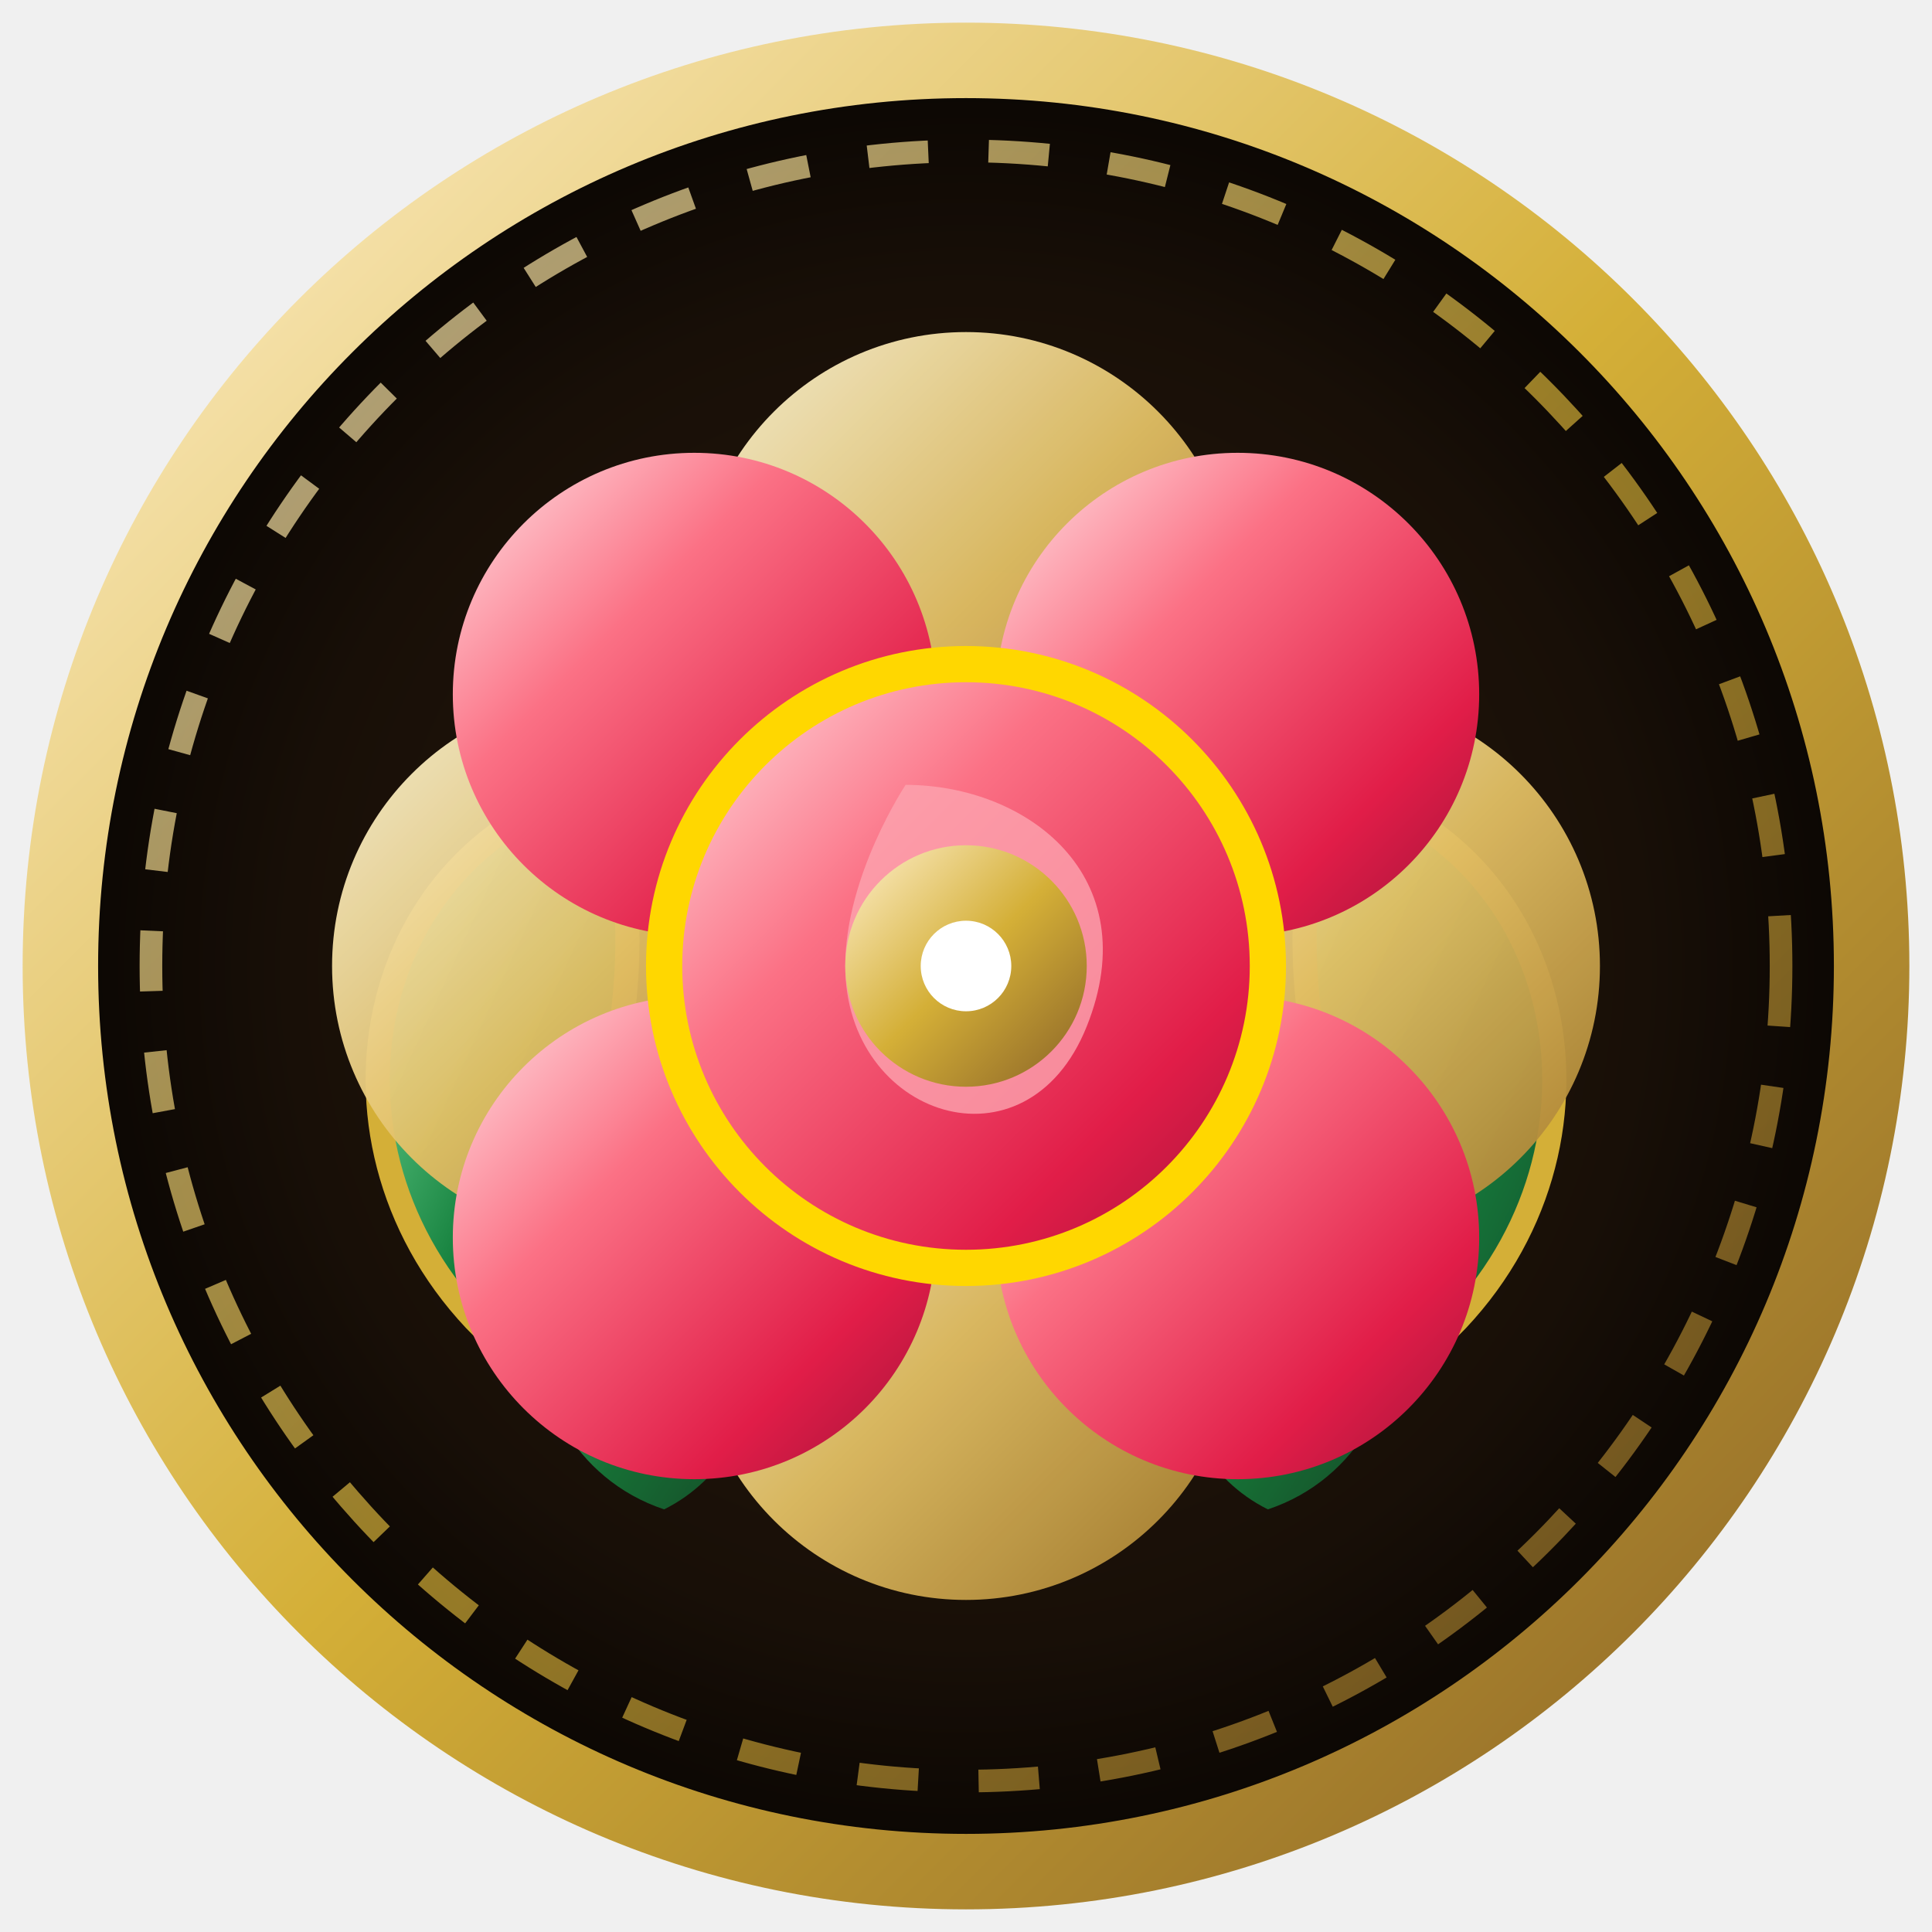
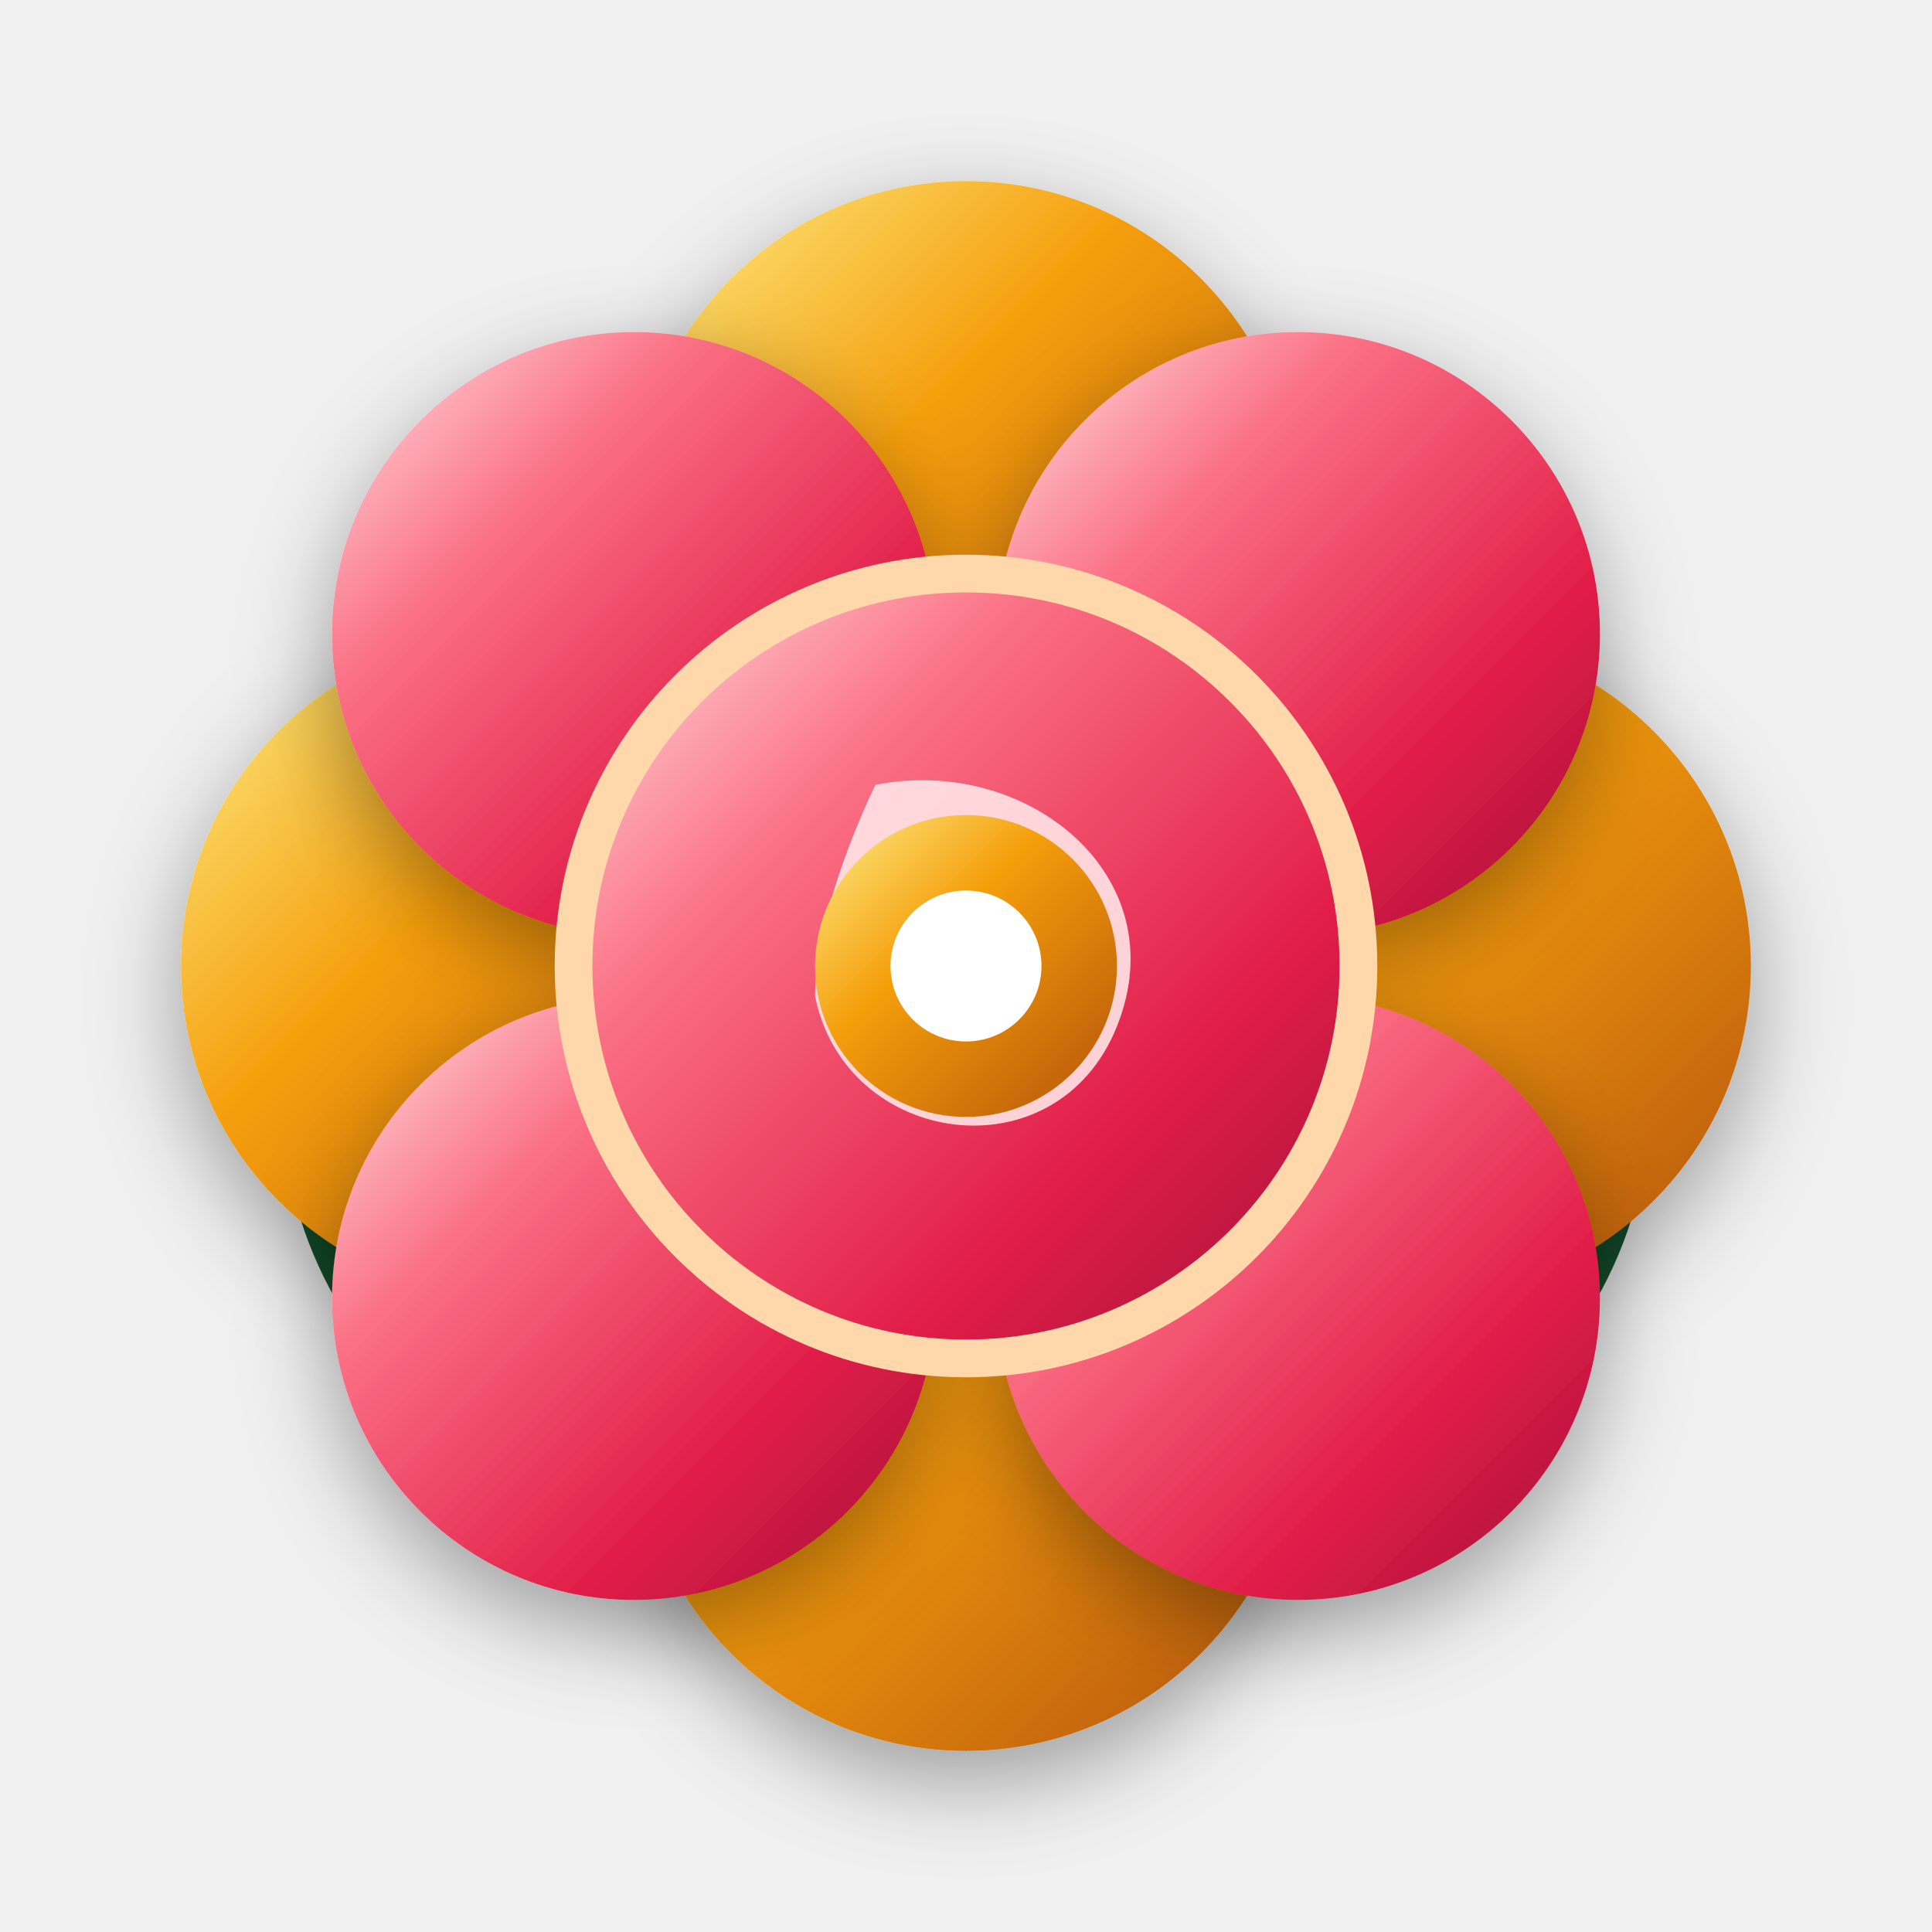
- <svg xmlns="http://www.w3.org/2000/svg" viewBox="0 0 64 64" fill="none">
+ <svg xmlns="http://www.w3.org/2000/svg" viewBox="0 0 128 128" fill="none">
  <defs>
-     <radialGradient id="bgGlow" cx="50%" cy="50%" r="50%">
-       <stop offset="0%" stop-color="#2a1a0e" />
-       <stop offset="75%" stop-color="#180f07" />
-       <stop offset="100%" stop-color="#0a0603" />
+     <radialGradient id="flowerGlow" cx="50%" cy="50%" r="50%">
+       <stop offset="0%" stop-color="#fff5eb" />
+       <stop offset="40%" stop-color="#fed7aa" />
+       <stop offset="100%" stop-color="#ea580c" />
    </radialGradient>
-     <linearGradient id="goldStem" x1="0%" y1="0%" x2="100%" y2="100%">
-       <stop offset="0%" stop-color="#fff0cc" />
-       <stop offset="50%" stop-color="#d4af37" />
-       <stop offset="100%" stop-color="#8a6327" />
-     </linearGradient>
-     <linearGradient id="rosePetal" x1="0%" y1="0%" x2="100%" y2="100%">
+     <linearGradient id="rosePink" x1="0%" y1="0%" x2="100%" y2="100%">
      <stop offset="0%" stop-color="#ffe4e6" />
-       <stop offset="35%" stop-color="#fb7185" />
-       <stop offset="75%" stop-color="#e11d48" />
+       <stop offset="30%" stop-color="#fb7185" />
+       <stop offset="70%" stop-color="#e11d48" />
      <stop offset="100%" stop-color="#9f1239" />
    </linearGradient>
-     <linearGradient id="goldPetal" x1="0%" y1="0%" x2="100%" y2="100%">
-       <stop offset="0%" stop-color="#fff8db" />
-       <stop offset="50%" stop-color="#e2bf65" />
-       <stop offset="100%" stop-color="#a3792b" />
+     <linearGradient id="warmGold" x1="0%" y1="0%" x2="100%" y2="100%">
+       <stop offset="0%" stop-color="#fef08a" />
+       <stop offset="40%" stop-color="#f59e0b" />
+       <stop offset="100%" stop-color="#b45309" />
    </linearGradient>
-     <linearGradient id="emeraldLeaf" x1="0%" y1="0%" x2="100%" y2="100%">
-       <stop offset="0%" stop-color="#86efac" />
-       <stop offset="60%" stop-color="#15803d" />
+     <linearGradient id="leafGreen" x1="0%" y1="0%" x2="100%" y2="100%">
+       <stop offset="0%" stop-color="#4ade80" />
+       <stop offset="60%" stop-color="#16a34a" />
      <stop offset="100%" stop-color="#14532d" />
    </linearGradient>
+     <filter id="popShadow" x="-20%" y="-20%" width="140%" height="140%">
+       <feDropShadow dx="0" dy="2" stdDeviation="3" flood-color="#000000" flood-opacity="0.35" />
+     </filter>
  </defs>
-   <circle cx="32" cy="32" r="30" fill="url(#bgGlow)" stroke="url(#goldStem)" stroke-width="2.5" />
-   <circle cx="32" cy="32" r="27" fill="none" stroke="url(#goldStem)" stroke-width="0.75" stroke-dasharray="2 2" opacity="0.7" />
-   <path d="M16 44C10 38 12 28 20 26C22 32 20 40 16 44Z" fill="url(#emeraldLeaf)" stroke="#d4af37" stroke-width="0.8" />
-   <path d="M48 44C54 38 52 28 44 26C42 32 44 40 48 44Z" fill="url(#emeraldLeaf)" stroke="#d4af37" stroke-width="0.8" />
-   <path d="M22 50C16 48 16 38 24 38C26 42 26 48 22 50Z" fill="url(#emeraldLeaf)" opacity="0.85" />
-   <path d="M42 50C48 48 48 38 40 38C38 42 38 48 42 50Z" fill="url(#emeraldLeaf)" opacity="0.85" />
-   <circle cx="32" cy="20" r="9" fill="url(#goldPetal)" opacity="0.95" />
-   <circle cx="32" cy="44" r="9" fill="url(#goldPetal)" opacity="0.95" />
-   <circle cx="20" cy="32" r="9" fill="url(#goldPetal)" opacity="0.95" />
-   <circle cx="44" cy="32" r="9" fill="url(#goldPetal)" opacity="0.95" />
-   <circle cx="23" cy="23" r="8" fill="url(#rosePetal)" />
-   <circle cx="41" cy="23" r="8" fill="url(#rosePetal)" />
-   <circle cx="23" cy="41" r="8" fill="url(#rosePetal)" />
-   <circle cx="41" cy="41" r="8" fill="url(#rosePetal)" />
-   <circle cx="32" cy="32" r="10" fill="url(#rosePetal)" stroke="#ffd700" stroke-width="1.2" />
-   <path d="M30 26C34 26 38 29 36 34C34 39 28 37 28 32C28 29 30 26 30 26Z" fill="#fda4af" opacity="0.8" />
-   <circle cx="32" cy="32" r="4" fill="url(#goldStem)" />
-   <circle cx="32" cy="32" r="1.5" fill="#ffffff" />
+   <path d="M28 92C14 78 18 56 38 52C42 66 38 82 28 92Z" fill="url(#leafGreen)" stroke="#14532d" stroke-width="2" />
+   <path d="M100 92C114 78 110 56 90 52C86 66 90 82 100 92Z" fill="url(#leafGreen)" stroke="#14532d" stroke-width="2" />
+   <path d="M64 116C50 110 50 90 64 88C78 90 78 110 64 116Z" fill="url(#leafGreen)" />
+   <g filter="url(#popShadow)">
+     <circle cx="64" cy="34" r="22" fill="url(#warmGold)" />
+     <circle cx="64" cy="94" r="22" fill="url(#warmGold)" />
+     <circle cx="34" cy="64" r="22" fill="url(#warmGold)" />
+     <circle cx="94" cy="64" r="22" fill="url(#warmGold)" />
+   </g>
+   <g filter="url(#popShadow)">
+     <circle cx="42" cy="42" r="20" fill="url(#rosePink)" />
+     <circle cx="86" cy="42" r="20" fill="url(#rosePink)" />
+     <circle cx="42" cy="86" r="20" fill="url(#rosePink)" />
+     <circle cx="86" cy="86" r="20" fill="url(#rosePink)" />
+   </g>
+   <circle cx="64" cy="64" r="26" fill="url(#rosePink)" stroke="#fed7aa" stroke-width="2.5" />
+   <path d="M58 52C68 50 78 58 74 68C70 78 56 76 54 66C54 60 58 52 58 52Z" fill="#ffe4e6" opacity="0.9" />
+   <circle cx="64" cy="64" r="10" fill="url(#warmGold)" />
+   <circle cx="64" cy="64" r="5" fill="#ffffff" />
</svg>
